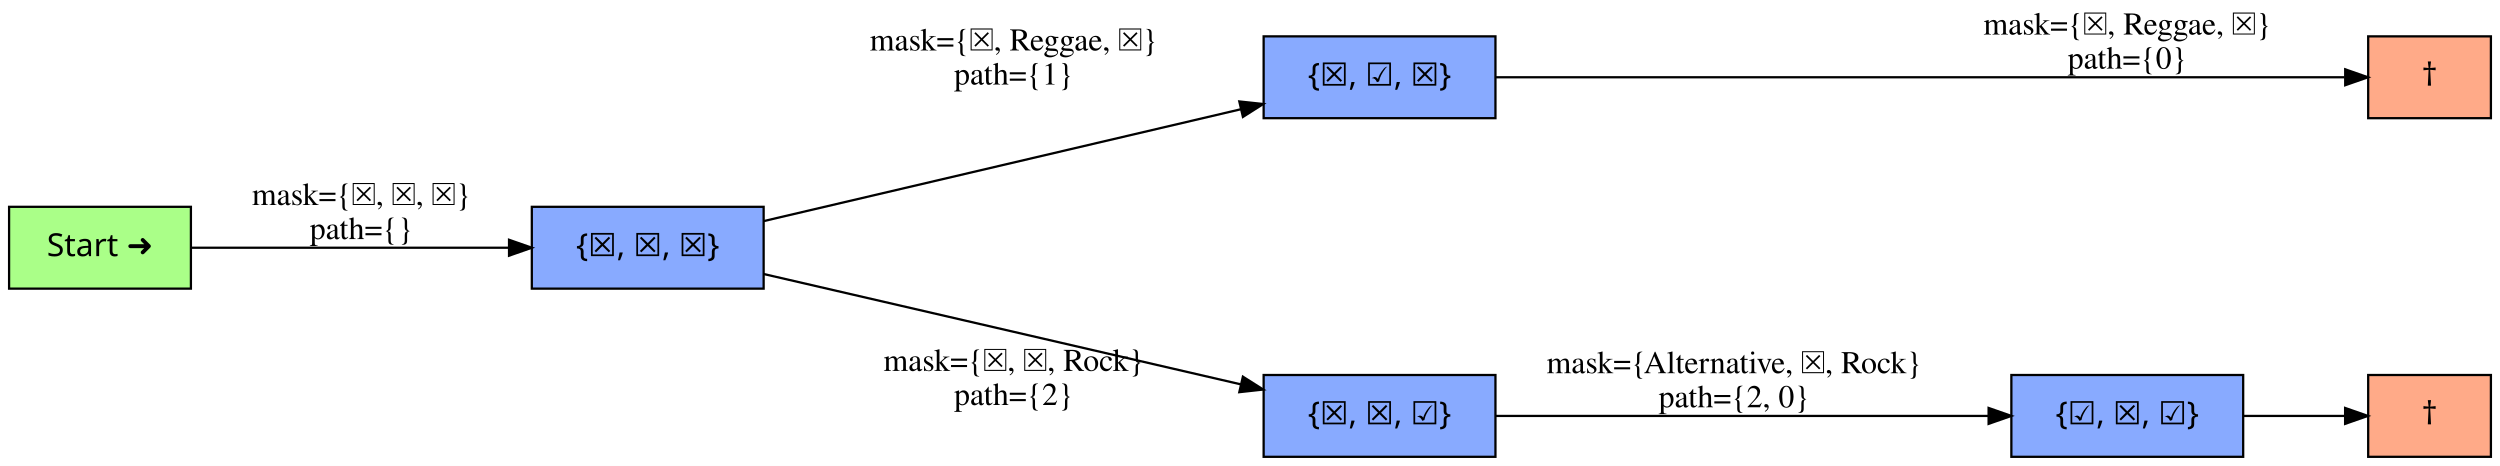
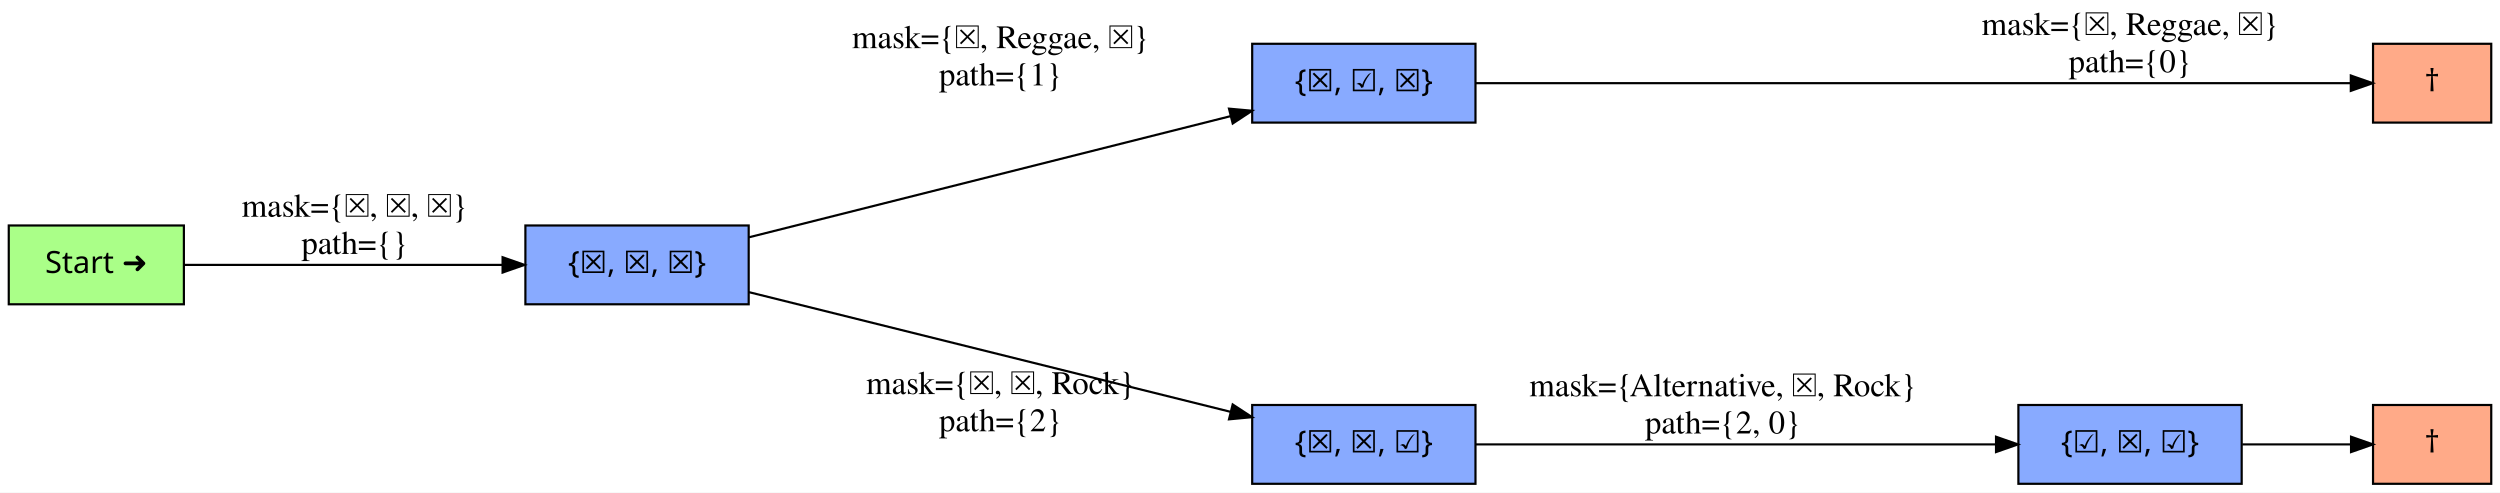
- <svg xmlns="http://www.w3.org/2000/svg" width="1100pt" height="205pt" viewBox="0.00 0.00 1100.00 205.00">
-   <g id="graph0" class="graph" transform="scale(1 1) rotate(0) translate(4 201)">
-     <polygon fill="white" stroke="none" points="-4,4 -4,-201 1096,-201 1096,4 -4,4" />
+ <svg xmlns="http://www.w3.org/2000/svg" width="1142pt" height="225pt" viewBox="0.00 0.00 1142.00 225.00">
+   <g id="graph0" class="graph" transform="scale(1 1) rotate(0) translate(4 221)">
+     <polygon fill="white" stroke="none" points="-4,4 -4,-221 1138,-221 1138,4 -4,4" />
    <g id="node1" class="node">
-       <polygon fill="#ffaa88" stroke="black" points="1092,-36 1038,-36 1038,-0 1092,-0 1092,-36" />
-       <text text-anchor="middle" x="1065" y="-14.3" font-family="monoOne" font-size="14.00">†</text>
+       <polygon fill="#ffaa88" stroke="black" points="1134,-36 1080,-36 1080,-0 1134,-0 1134,-36" />
+       <text text-anchor="middle" x="1107" y="-14.3" font-family="monoOne" font-size="14.00">†</text>
    </g>
    <g id="node2" class="node">
-       <polygon fill="#ffaa88" stroke="black" points="1092,-185 1038,-185 1038,-149 1092,-149 1092,-185" />
-       <text text-anchor="middle" x="1065" y="-163.3" font-family="monoOne" font-size="14.00">† </text>
+       <polygon fill="#ffaa88" stroke="black" points="1134,-201 1080,-201 1080,-165 1134,-165 1134,-201" />
+       <text text-anchor="middle" x="1107" y="-179.3" font-family="monoOne" font-size="14.00">† </text>
    </g>
    <g id="node3" class="node">
-       <polygon fill="#88aaff" stroke="black" points="654,-185 552,-185 552,-149 654,-149 654,-185" />
-       <text text-anchor="middle" x="603" y="-163.3" font-family="monoOne" font-size="14.00">{☒, ☑, ☒}</text>
+       <polygon fill="#88aaff" stroke="black" points="670,-201 568,-201 568,-165 670,-165 670,-201" />
+       <text text-anchor="middle" x="619" y="-179.3" font-family="monoOne" font-size="14.00">{☒, ☑, ☒}</text>
    </g>
    <g id="edge5" class="edge">
-       <path fill="none" stroke="black" d="M654.254,-167C730.264,-167 864,-167 864,-167 864,-167 969.488,-167 1027.62,-167" />
-       <polygon fill="black" stroke="black" points="1027.89,-170.5 1037.89,-167 1027.89,-163.5 1027.89,-170.5" />
-       <text text-anchor="middle" x="932" y="-185.8" font-family="Times,serif" font-size="14.00">mask={☒, Reggae, ☒}</text>
-       <text text-anchor="middle" x="932" y="-170.8" font-family="Times,serif" font-size="14.00">path={0}</text>
+       <path fill="none" stroke="black" d="M670.129,-183C750.166,-183 896,-183 896,-183 896,-183 1008.9,-183 1069.53,-183" />
+       <polygon fill="black" stroke="black" points="1069.85,-186.5 1079.85,-183 1069.85,-179.5 1069.85,-186.5" />
+       <text text-anchor="middle" x="969" y="-205" font-family="Times,serif" font-size="15.00">mask={☒, Reggae, ☒}</text>
+       <text text-anchor="middle" x="969" y="-188" font-family="Times,serif" font-size="15.00">path={0}</text>
    </g>
    <g id="node4" class="node">
-       <polygon fill="#88aaff" stroke="black" points="654,-36 552,-36 552,-0 654,-0 654,-36" />
-       <text text-anchor="middle" x="603" y="-14.3" font-family="monoOne" font-size="14.00">{☒, ☒, ☑}</text>
+       <polygon fill="#88aaff" stroke="black" points="670,-36 568,-36 568,-0 670,-0 670,-36" />
+       <text text-anchor="middle" x="619" y="-14.3" font-family="monoOne" font-size="14.00">{☒, ☒, ☑}</text>
    </g>
    <g id="node7" class="node">
-       <polygon fill="#88aaff" stroke="black" points="983,-36 881,-36 881,-0 983,-0 983,-36" />
-       <text text-anchor="middle" x="932" y="-14.3" font-family="monoOne" font-size="14.00">{☑, ☒, ☑}</text>
+       <polygon fill="#88aaff" stroke="black" points="1020,-36 918,-36 918,-0 1020,-0 1020,-36" />
+       <text text-anchor="middle" x="969" y="-14.3" font-family="monoOne" font-size="14.00">{☑, ☒, ☑}</text>
    </g>
    <g id="edge4" class="edge">
-       <path fill="none" stroke="black" d="M654.02,-18C712.32,-18 808.604,-18 870.908,-18" />
-       <polygon fill="black" stroke="black" points="870.985,-21.5 880.985,-18 870.985,-14.5 870.985,-21.5" />
-       <text text-anchor="middle" x="759" y="-36.8" font-family="Times,serif" font-size="14.00"> mask={Alternative, ☒, Rock}</text>
-       <text text-anchor="middle" x="759" y="-21.8" font-family="Times,serif" font-size="14.00">path={2, 0}</text>
+       <path fill="none" stroke="black" d="M670.231,-18C733.072,-18 840.57,-18 907.766,-18" />
+       <polygon fill="black" stroke="black" points="907.785,-21.5 917.785,-18 907.785,-14.5 907.785,-21.5" />
+       <text text-anchor="middle" x="783" y="-40" font-family="Times,serif" font-size="15.00"> mask={Alternative, ☒, Rock}</text>
+       <text text-anchor="middle" x="783" y="-23" font-family="Times,serif" font-size="15.00">path={2, 0}</text>
    </g>
    <g id="node5" class="node">
-       <polygon fill="#aaff88" stroke="black" points="80,-110 0,-110 0,-74 80,-74 80,-110" />
-       <text text-anchor="middle" x="40" y="-88.3" font-family="monoOne" font-size="14.00">Start ➜</text>
+       <polygon fill="#aaff88" stroke="black" points="80,-118 0,-118 0,-82 80,-82 80,-118" />
+       <text text-anchor="middle" x="40" y="-96.3" font-family="monoOne" font-size="14.00">Start ➜</text>
    </g>
    <g id="node6" class="node">
-       <polygon fill="#88aaff" stroke="black" points="332,-110 230,-110 230,-74 332,-74 332,-110" />
-       <text text-anchor="middle" x="281" y="-88.3" font-family="monoOne" font-size="14.00">{☒, ☒, ☒}</text>
+       <polygon fill="#88aaff" stroke="black" points="338,-118 236,-118 236,-82 338,-82 338,-118" />
+       <text text-anchor="middle" x="287" y="-96.3" font-family="monoOne" font-size="14.00">{☒, ☒, ☒}</text>
    </g>
    <g id="edge1" class="edge">
-       <path fill="none" stroke="black" d="M80.198,-92C118.082,-92 176.005,-92 219.748,-92" />
-       <polygon fill="black" stroke="black" points="219.978,-95.5 229.978,-92 219.978,-88.5 219.978,-95.5" />
-       <text text-anchor="middle" x="155" y="-110.8" font-family="Times,serif" font-size="14.00"> mask={☒, ☒, ☒}</text>
-       <text text-anchor="middle" x="155" y="-95.8" font-family="Times,serif" font-size="14.00">path={}</text>
+       <path fill="none" stroke="black" d="M80.092,-100C119.279,-100 180.152,-100 225.562,-100" />
+       <polygon fill="black" stroke="black" points="225.584,-103.5 235.584,-100 225.584,-96.5 225.584,-103.5" />
+       <text text-anchor="middle" x="158" y="-122" font-family="Times,serif" font-size="15.00"> mask={☒, ☒, ☒}</text>
+       <text text-anchor="middle" x="158" y="-105" font-family="Times,serif" font-size="15.00">path={}</text>
    </g>
    <g id="edge2" class="edge">
-       <path fill="none" stroke="black" d="M332,-103.719C388.78,-117.027 481.383,-138.73 542.008,-152.939" />
-       <polygon fill="black" stroke="black" points="541.289,-156.366 551.824,-155.24 542.887,-149.55 541.289,-156.366" />
-       <text text-anchor="middle" x="442" y="-178.8" font-family="Times,serif" font-size="14.00">mask={☒, Reggae, ☒}</text>
-       <text text-anchor="middle" x="442" y="-163.8" font-family="Times,serif" font-size="14.00">path={1}</text>
+       <path fill="none" stroke="black" d="M338.12,-112.606C397.166,-127.457 495.179,-152.109 558.155,-167.948" />
+       <polygon fill="black" stroke="black" points="557.398,-171.367 567.95,-170.412 559.106,-164.578 557.398,-171.367" />
+       <text text-anchor="middle" x="453" y="-199" font-family="Times,serif" font-size="15.00">mask={☒, Reggae, ☒}</text>
+       <text text-anchor="middle" x="453" y="-182" font-family="Times,serif" font-size="15.00">path={1}</text>
    </g>
    <g id="edge3" class="edge">
-       <path fill="none" stroke="black" d="M332,-80.438C388.78,-67.307 481.383,-45.893 542.008,-31.873" />
-       <polygon fill="black" stroke="black" points="542.87,-35.266 551.824,-29.603 541.293,-28.446 542.87,-35.266" />
-       <text text-anchor="middle" x="442" y="-37.8" font-family="Times,serif" font-size="14.00">mask={☒, ☒, Rock}                </text>
-       <text text-anchor="middle" x="442" y="-22.8" font-family="Times,serif" font-size="14.00">path={2}                </text>
+       <path fill="none" stroke="black" d="M338.12,-87.546C397.166,-72.874 495.179,-48.519 558.155,-32.871" />
+       <polygon fill="black" stroke="black" points="559.089,-36.245 567.95,-30.437 557.401,-29.451 559.089,-36.245" />
+       <text text-anchor="middle" x="453" y="-41" font-family="Times,serif" font-size="15.00">mask={☒, ☒, Rock}                </text>
+       <text text-anchor="middle" x="453" y="-24" font-family="Times,serif" font-size="15.00">path={2}                </text>
    </g>
    <g id="edge6" class="edge">
-       <path fill="none" stroke="black" d="M983.273,-18C998.108,-18 1014.05,-18 1027.81,-18" />
-       <polygon fill="black" stroke="black" points="1027.85,-21.5 1037.85,-18 1027.85,-14.5 1027.85,-21.5" />
+       <path fill="none" stroke="black" d="M1020.25,-18C1036.73,-18 1054.7,-18 1069.92,-18" />
+       <polygon fill="black" stroke="black" points="1069.96,-21.5 1079.96,-18 1069.96,-14.5 1069.96,-21.5" />
    </g>
  </g>
</svg>
